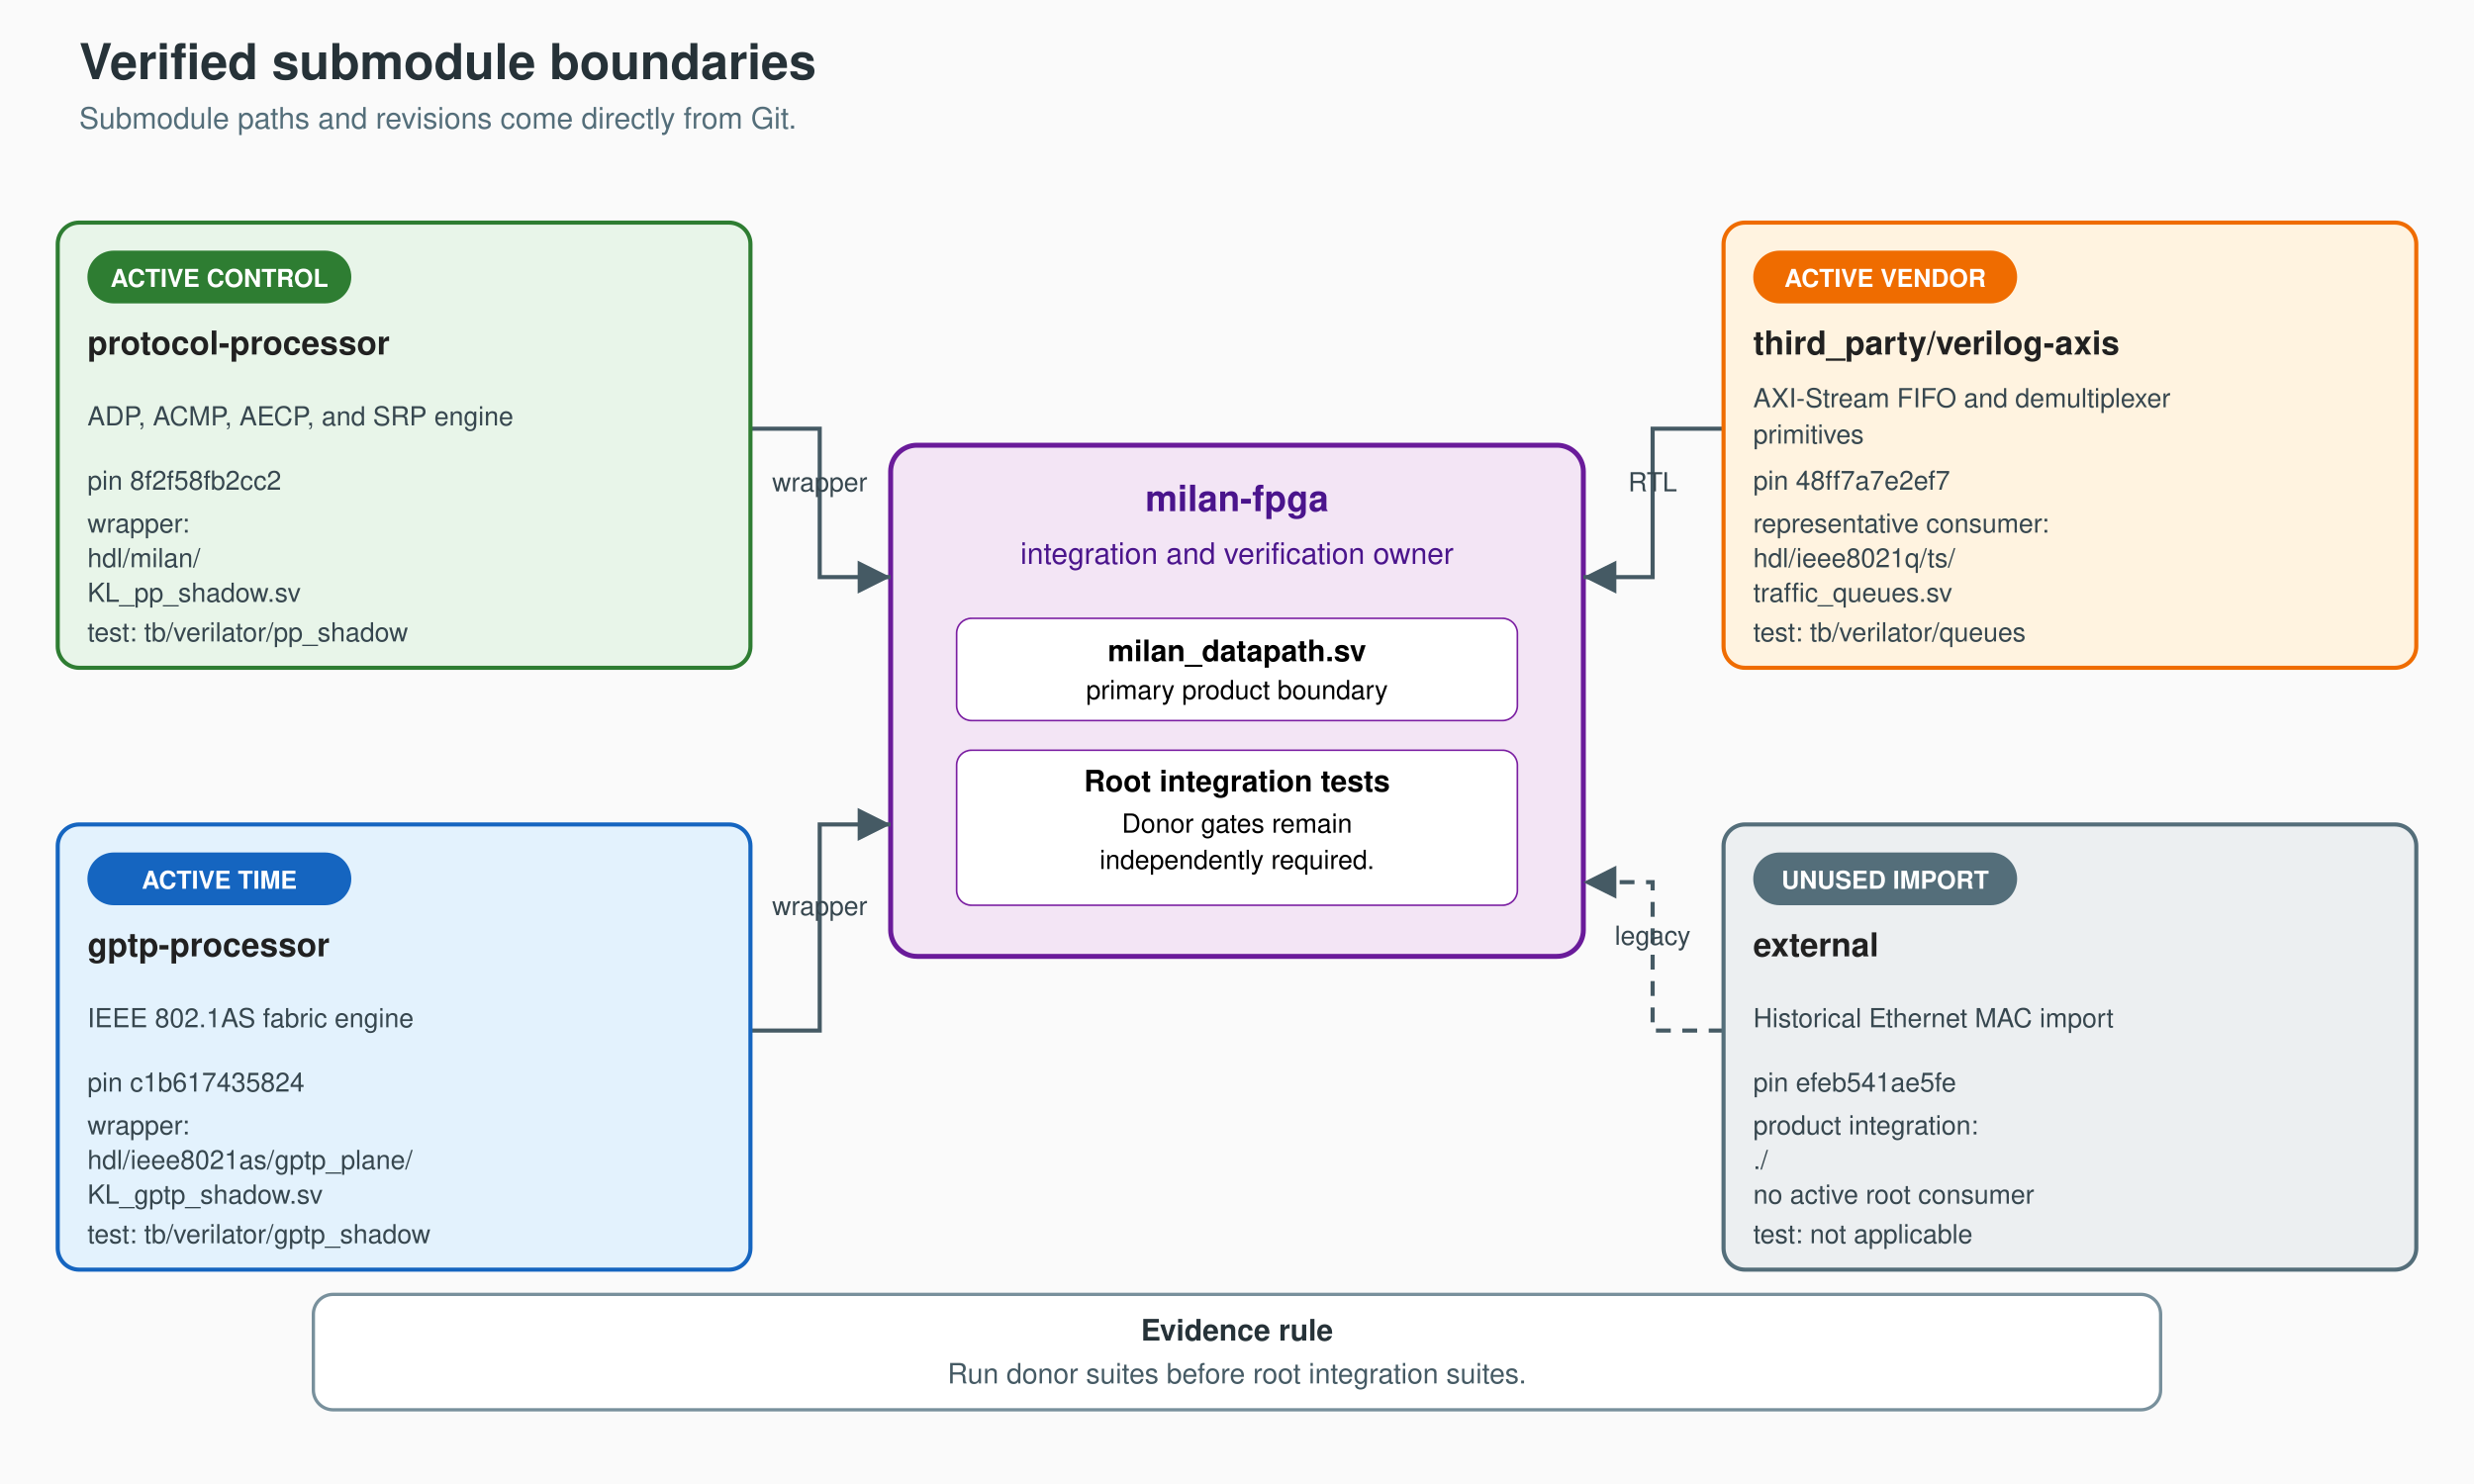
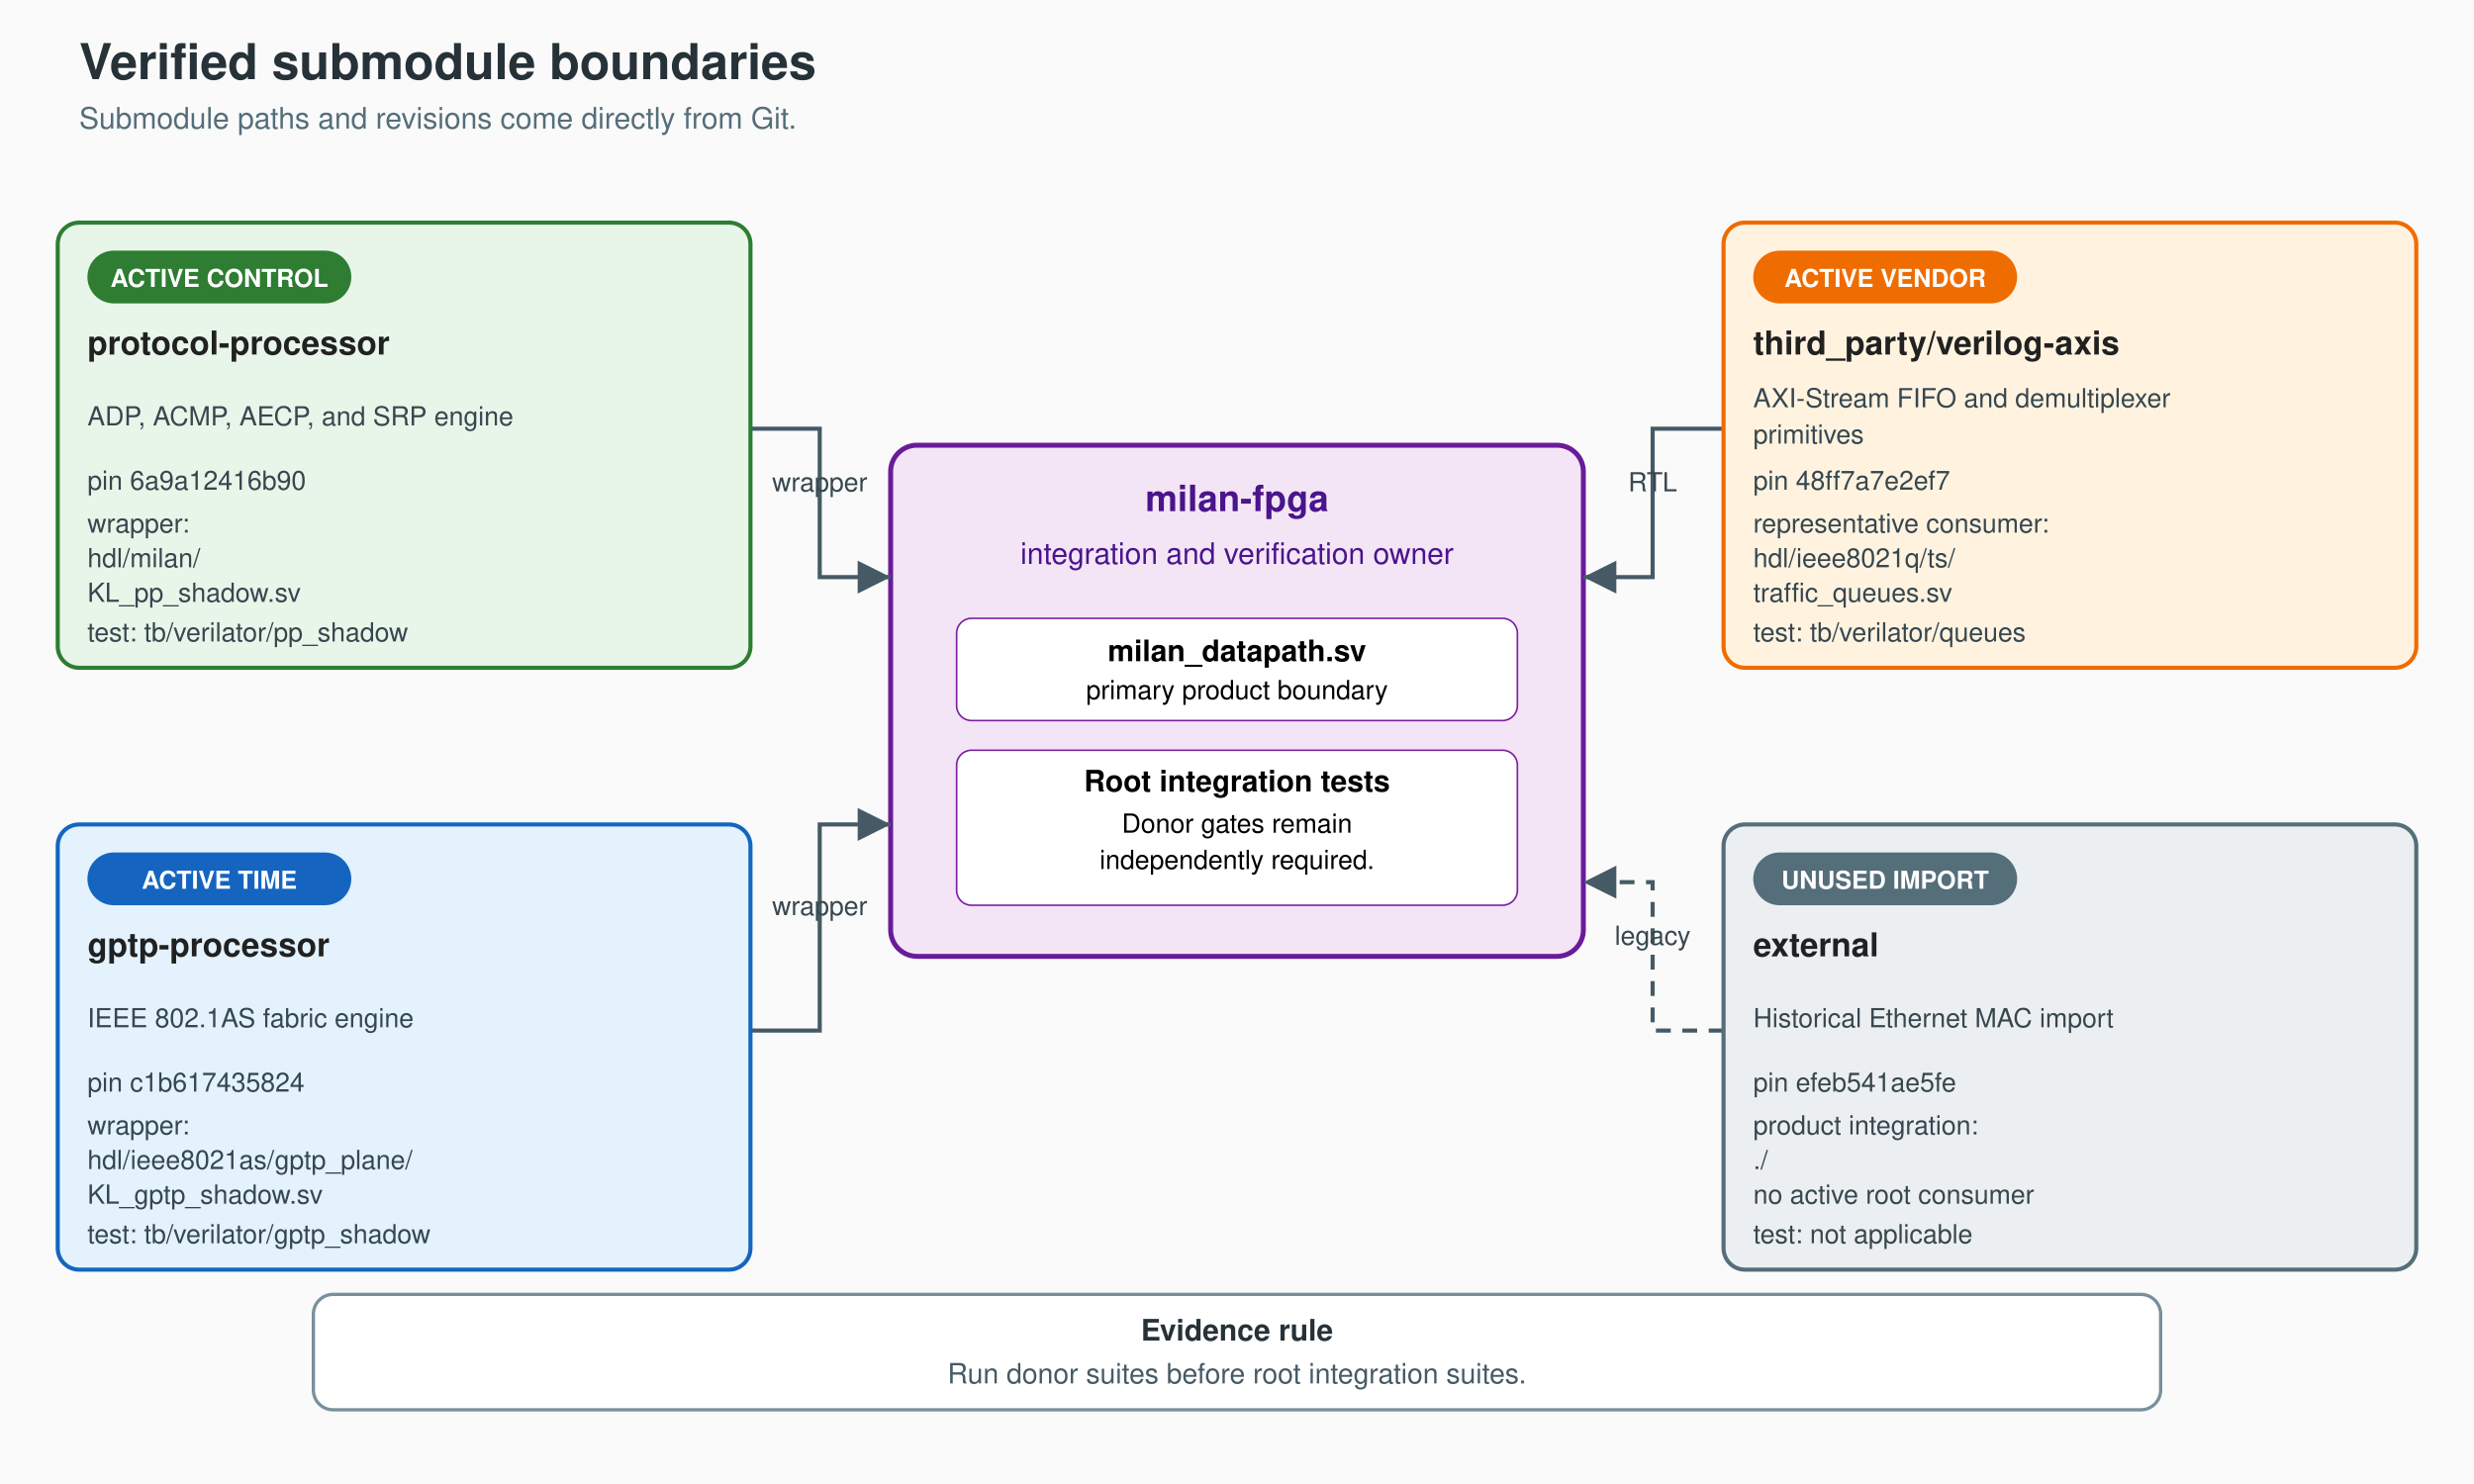
<svg xmlns="http://www.w3.org/2000/svg" width="1500" height="900" viewBox="0 0 1500 900" font-family="Helvetica,Arial,sans-serif">
  <rect width="1500" height="900" fill="#FAFAFA" />
  <defs>
    <marker id="arrow" markerWidth="12" markerHeight="12" refX="8" refY="4" orient="auto">
      <path d="M0,0 L8,4 L0,8 Z" fill="#455A64" />
    </marker>
  </defs>
  <text x="48" y="48" font-size="30" font-weight="bold" fill="#263238">Verified submodule boundaries</text>
  <text x="48" y="78" font-size="18" fill="#546E7A">Submodule paths and revisions come directly from Git.</text>
  <rect x="540" y="270" width="420" height="310" rx="16" fill="#F3E5F5" stroke="#6A1B9A" stroke-width="3" />
  <text x="750" y="310" text-anchor="middle" font-size="22" font-weight="bold" fill="#4A148C">milan-fpga</text>
  <text x="750" y="342" text-anchor="middle" font-size="18" fill="#4A148C">integration and verification owner</text>
  <rect x="580" y="375" width="340" height="62" rx="9" fill="#FFFFFF" stroke="#7B1FA2" />
  <text x="750" y="401" text-anchor="middle" font-size="18" font-weight="bold">milan_datapath.sv</text>
  <text x="750" y="424" text-anchor="middle" font-size="16">primary product boundary</text>
  <rect x="580" y="455" width="340" height="94" rx="9" fill="#FFFFFF" stroke="#7B1FA2" />
  <text x="750" y="480" text-anchor="middle" font-size="18" font-weight="bold">Root integration tests</text>
  <text x="750" y="505" text-anchor="middle" font-size="16">Donor gates remain</text>
  <text x="750" y="527" text-anchor="middle" font-size="16">independently required.</text>
  <path d="M455,260 L497,260 L497,350 L540,350" fill="none" stroke="#455A64" stroke-width="2.5" marker-end="url(#arrow)" />
  <text x="497" y="298" text-anchor="middle" font-size="16" fill="#37474F">wrapper</text>
  <path d="M455,625 L497,625 L497,500 L540,500" fill="none" stroke="#455A64" stroke-width="2.5" marker-end="url(#arrow)" />
  <text x="497" y="555" text-anchor="middle" font-size="16" fill="#37474F">wrapper</text>
  <path d="M1045,260 L1002,260 L1002,350 L960,350" fill="none" stroke="#455A64" stroke-width="2.5" marker-end="url(#arrow)" />
  <text x="1002" y="298" text-anchor="middle" font-size="16" fill="#37474F">RTL</text>
  <path d="M1045,625 L1002,625 L1002,535 L960,535" fill="none" stroke="#455A64" stroke-width="2.5" marker-end="url(#arrow)" stroke-dasharray="9,7" />
  <text x="1002" y="573" text-anchor="middle" font-size="16" fill="#37474F">legacy</text>
  <rect x="35" y="135" width="420" height="270" rx="13" fill="#E8F5E9" stroke="#2E7D32" stroke-width="2.5" />
  <rect x="53" y="152" width="160" height="32" rx="16" fill="#2E7D32" />
  <text x="133" y="174" text-anchor="middle" font-size="15" font-weight="bold" fill="#FFFFFF">ACTIVE CONTROL</text>
  <text x="53" y="215" font-size="20" font-weight="bold" fill="#212121">protocol-processor</text>
  <text x="53" y="258" font-size="16" fill="#37474F">ADP, ACMP, AECP, and SRP engine</text>
-   <text x="53" y="297" font-size="16" fill="#37474F">pin 8f2f58fb2cc2</text>
+   <text x="53" y="297" font-size="16" fill="#37474F">pin 6a9a12416b90</text>
  <text x="53" y="323" font-size="16" fill="#37474F">wrapper:</text>
  <text x="53" y="344" font-size="16" fill="#37474F">hdl/milan/</text>
  <text x="53" y="365" font-size="16" fill="#37474F">KL_pp_shadow.sv</text>
  <text x="53" y="389" font-size="16" fill="#37474F">test: tb/verilator/pp_shadow</text>
  <rect x="35" y="500" width="420" height="270" rx="13" fill="#E3F2FD" stroke="#1565C0" stroke-width="2.5" />
  <rect x="53" y="517" width="160" height="32" rx="16" fill="#1565C0" />
  <text x="133" y="539" text-anchor="middle" font-size="15" font-weight="bold" fill="#FFFFFF">ACTIVE TIME</text>
  <text x="53" y="580" font-size="20" font-weight="bold" fill="#212121">gptp-processor</text>
  <text x="53" y="623" font-size="16" fill="#37474F">IEEE 802.1AS fabric engine</text>
  <text x="53" y="662" font-size="16" fill="#37474F">pin c1b617435824</text>
  <text x="53" y="688" font-size="16" fill="#37474F">wrapper:</text>
  <text x="53" y="709" font-size="16" fill="#37474F">hdl/ieee8021as/gptp_plane/</text>
  <text x="53" y="730" font-size="16" fill="#37474F">KL_gptp_shadow.sv</text>
  <text x="53" y="754" font-size="16" fill="#37474F">test: tb/verilator/gptp_shadow</text>
  <rect x="1045" y="135" width="420" height="270" rx="13" fill="#FFF3E0" stroke="#EF6C00" stroke-width="2.5" />
  <rect x="1063" y="152" width="160" height="32" rx="16" fill="#EF6C00" />
  <text x="1143" y="174" text-anchor="middle" font-size="15" font-weight="bold" fill="#FFFFFF">ACTIVE VENDOR</text>
  <text x="1063" y="215" font-size="20" font-weight="bold" fill="#212121">third_party/verilog-axis</text>
  <text x="1063" y="247" font-size="16" fill="#37474F">AXI-Stream FIFO and demultiplexer</text>
  <text x="1063" y="269" font-size="16" fill="#37474F">primitives</text>
  <text x="1063" y="297" font-size="16" fill="#37474F">pin 48ff7a7e2ef7</text>
  <text x="1063" y="323" font-size="16" fill="#37474F">representative consumer:</text>
  <text x="1063" y="344" font-size="16" fill="#37474F">hdl/ieee8021q/ts/</text>
  <text x="1063" y="365" font-size="16" fill="#37474F">traffic_queues.sv</text>
  <text x="1063" y="389" font-size="16" fill="#37474F">test: tb/verilator/queues</text>
  <rect x="1045" y="500" width="420" height="270" rx="13" fill="#ECEFF1" stroke="#546E7A" stroke-width="2.5" />
  <rect x="1063" y="517" width="160" height="32" rx="16" fill="#546E7A" />
  <text x="1143" y="539" text-anchor="middle" font-size="15" font-weight="bold" fill="#FFFFFF">UNUSED IMPORT</text>
  <text x="1063" y="580" font-size="20" font-weight="bold" fill="#212121">external</text>
  <text x="1063" y="623" font-size="16" fill="#37474F">Historical Ethernet MAC import</text>
  <text x="1063" y="662" font-size="16" fill="#37474F">pin efeb541ae5fe</text>
  <text x="1063" y="688" font-size="16" fill="#37474F">product integration:</text>
  <text x="1063" y="709" font-size="16" fill="#37474F">./</text>
  <text x="1063" y="730" font-size="16" fill="#37474F">no active root consumer</text>
  <text x="1063" y="754" font-size="16" fill="#37474F">test: not applicable</text>
  <rect x="190" y="785" width="1120" height="70" rx="12" fill="#FFFFFF" stroke="#78909C" stroke-width="2" />
  <text x="750" y="813" text-anchor="middle" font-size="18" font-weight="bold" fill="#263238">Evidence rule</text>
  <text x="750" y="839" text-anchor="middle" font-size="17" fill="#455A64">Run donor suites before root integration suites.</text>
</svg>
